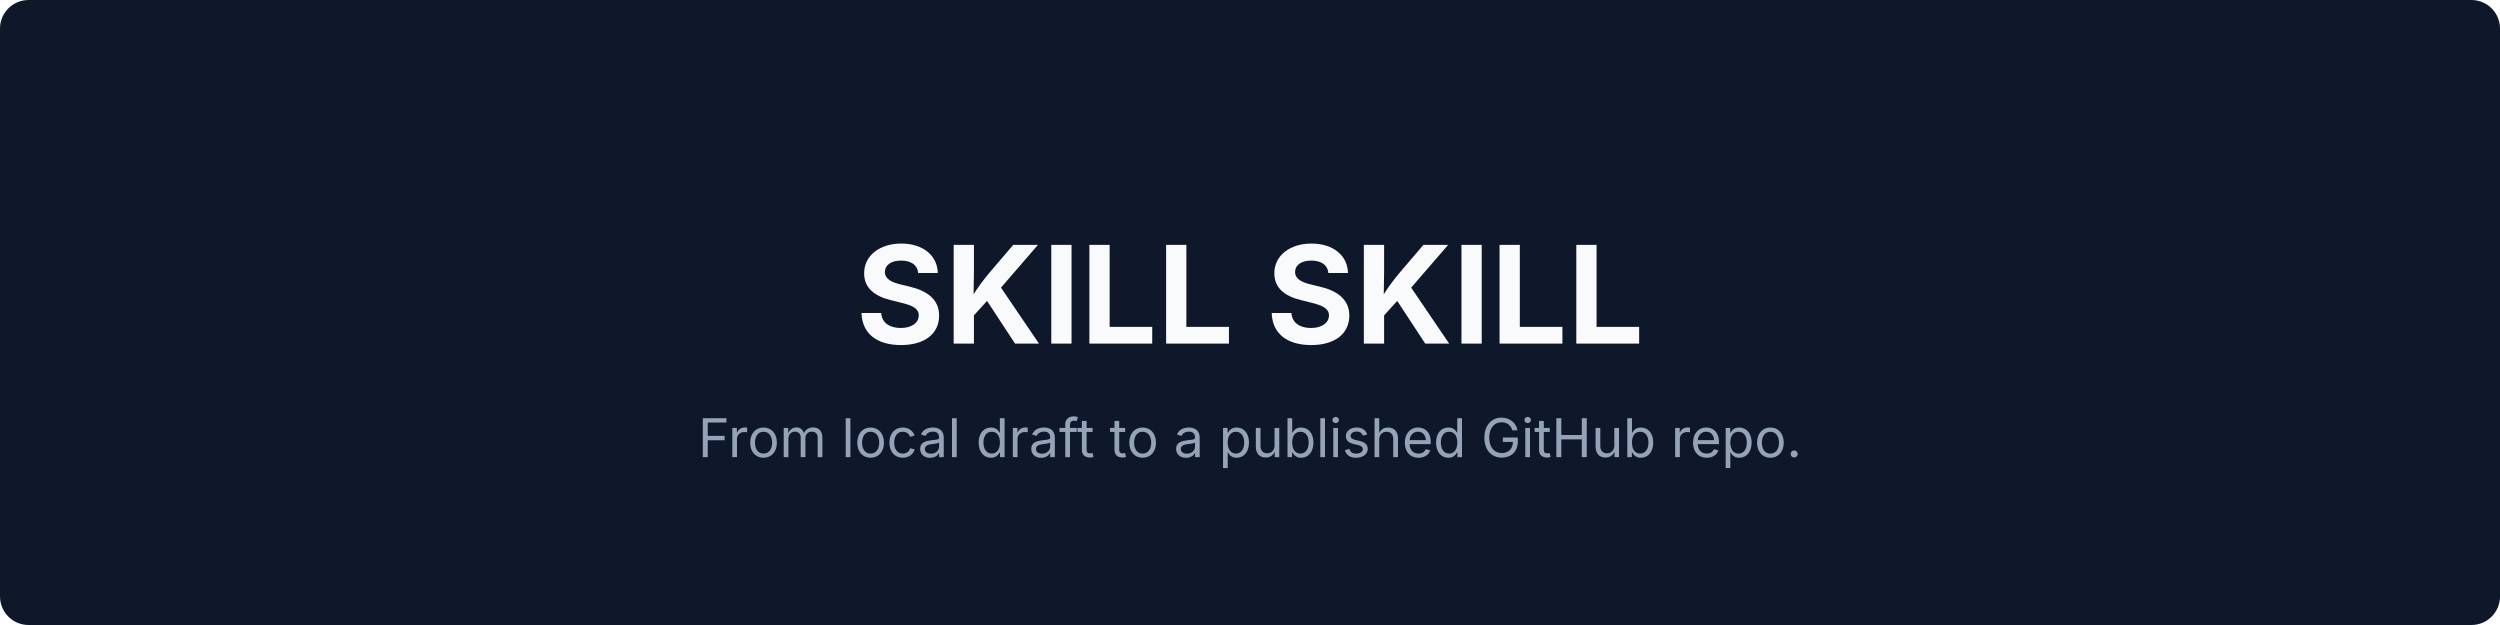
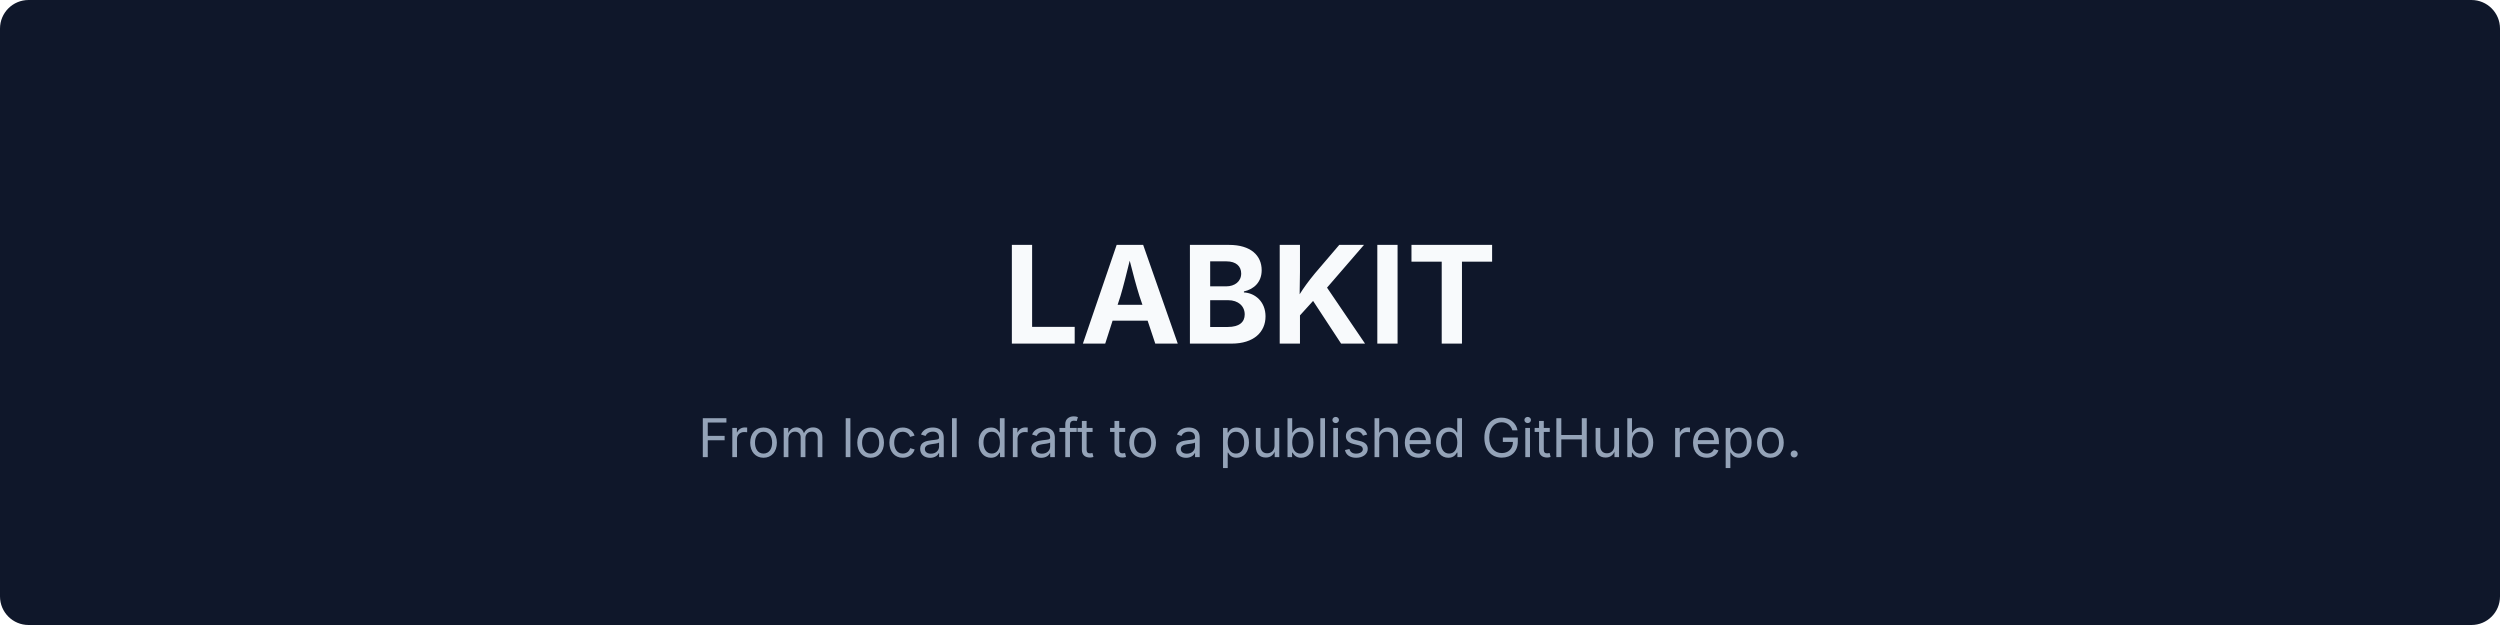
<svg xmlns="http://www.w3.org/2000/svg" width="700" height="175">
  <rect width="700" height="175" fill="#0f172a" rx="8" />
-   <text x="350" y="82" font-family="system-ui, -apple-system, BlinkMacSystemFont, 'Segoe UI', sans-serif" font-size="38" font-weight="700" fill="#f8fafc" text-anchor="middle" dominant-baseline="middle">SKILL SKILL</text>
+   <text x="350" y="82" font-family="system-ui, -apple-system, BlinkMacSystemFont, 'Segoe UI', sans-serif" font-size="38" font-weight="700" fill="#f8fafc" text-anchor="middle" dominant-baseline="middle">LABKIT</text>
  <text x="350" y="128" font-family="system-ui, -apple-system, BlinkMacSystemFont, 'Segoe UI', sans-serif" font-size="15" fill="#94a3b8" text-anchor="middle">From local draft to a published GitHub repo.</text>
</svg>
